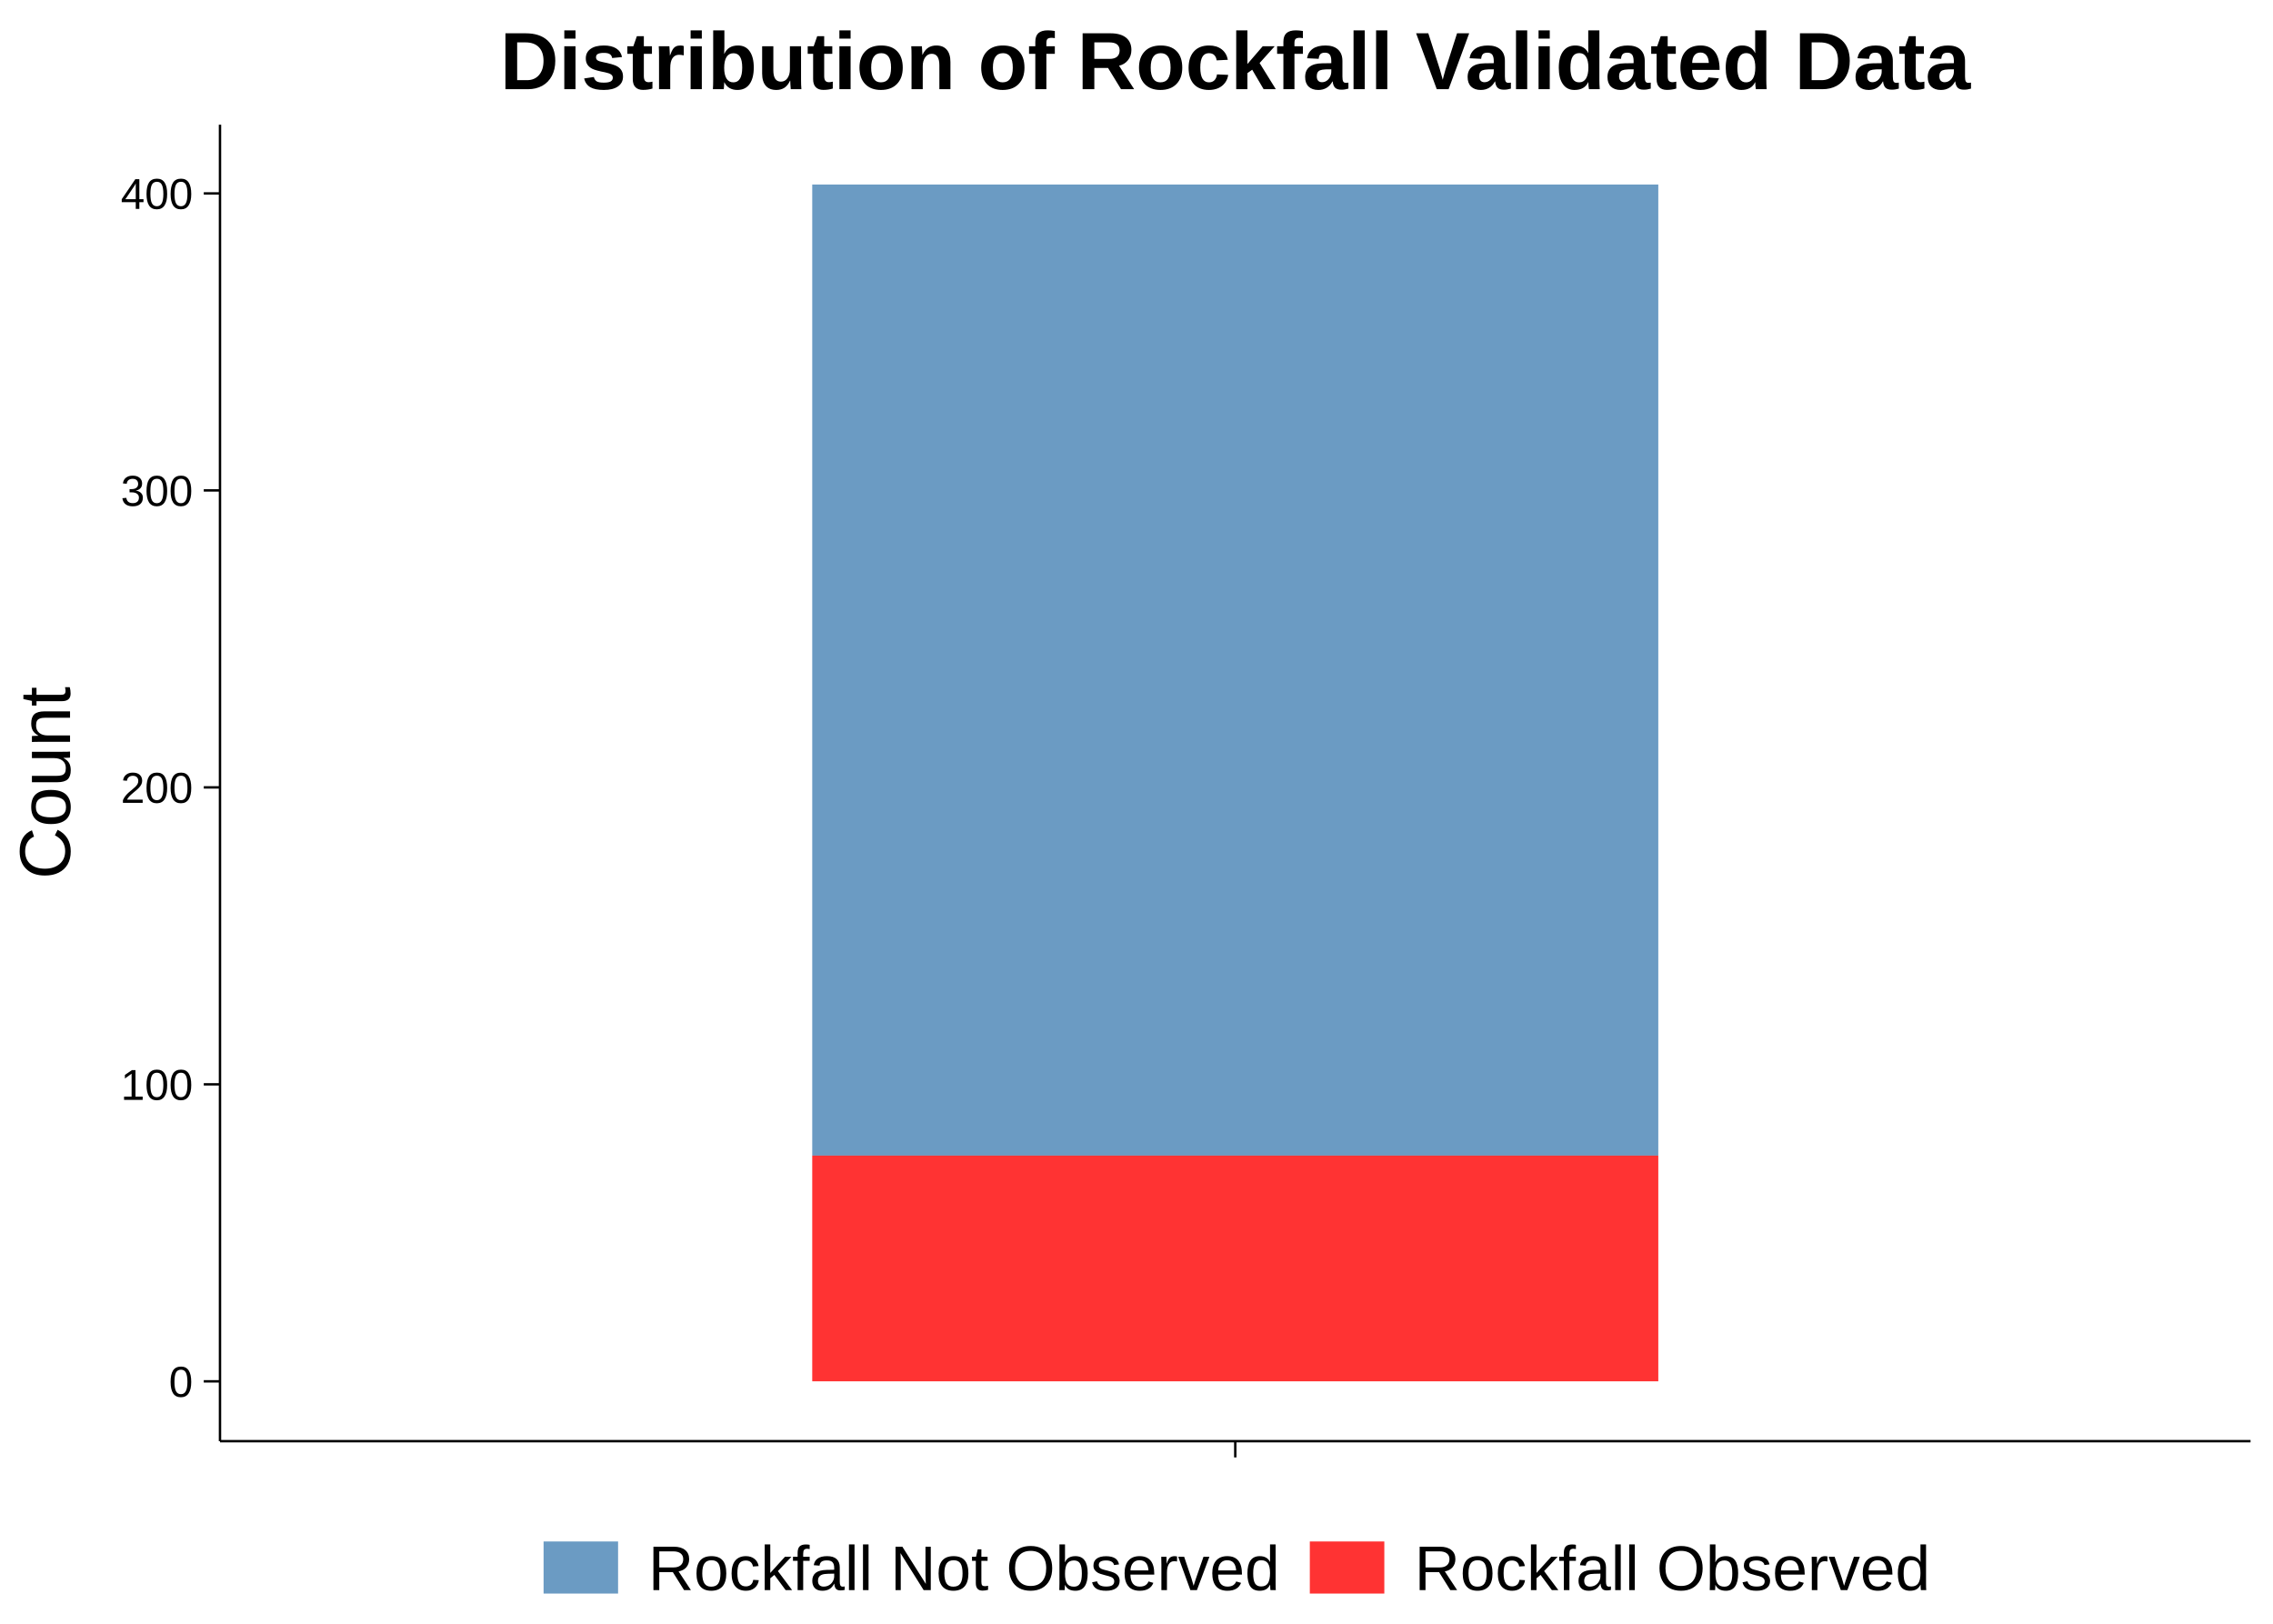
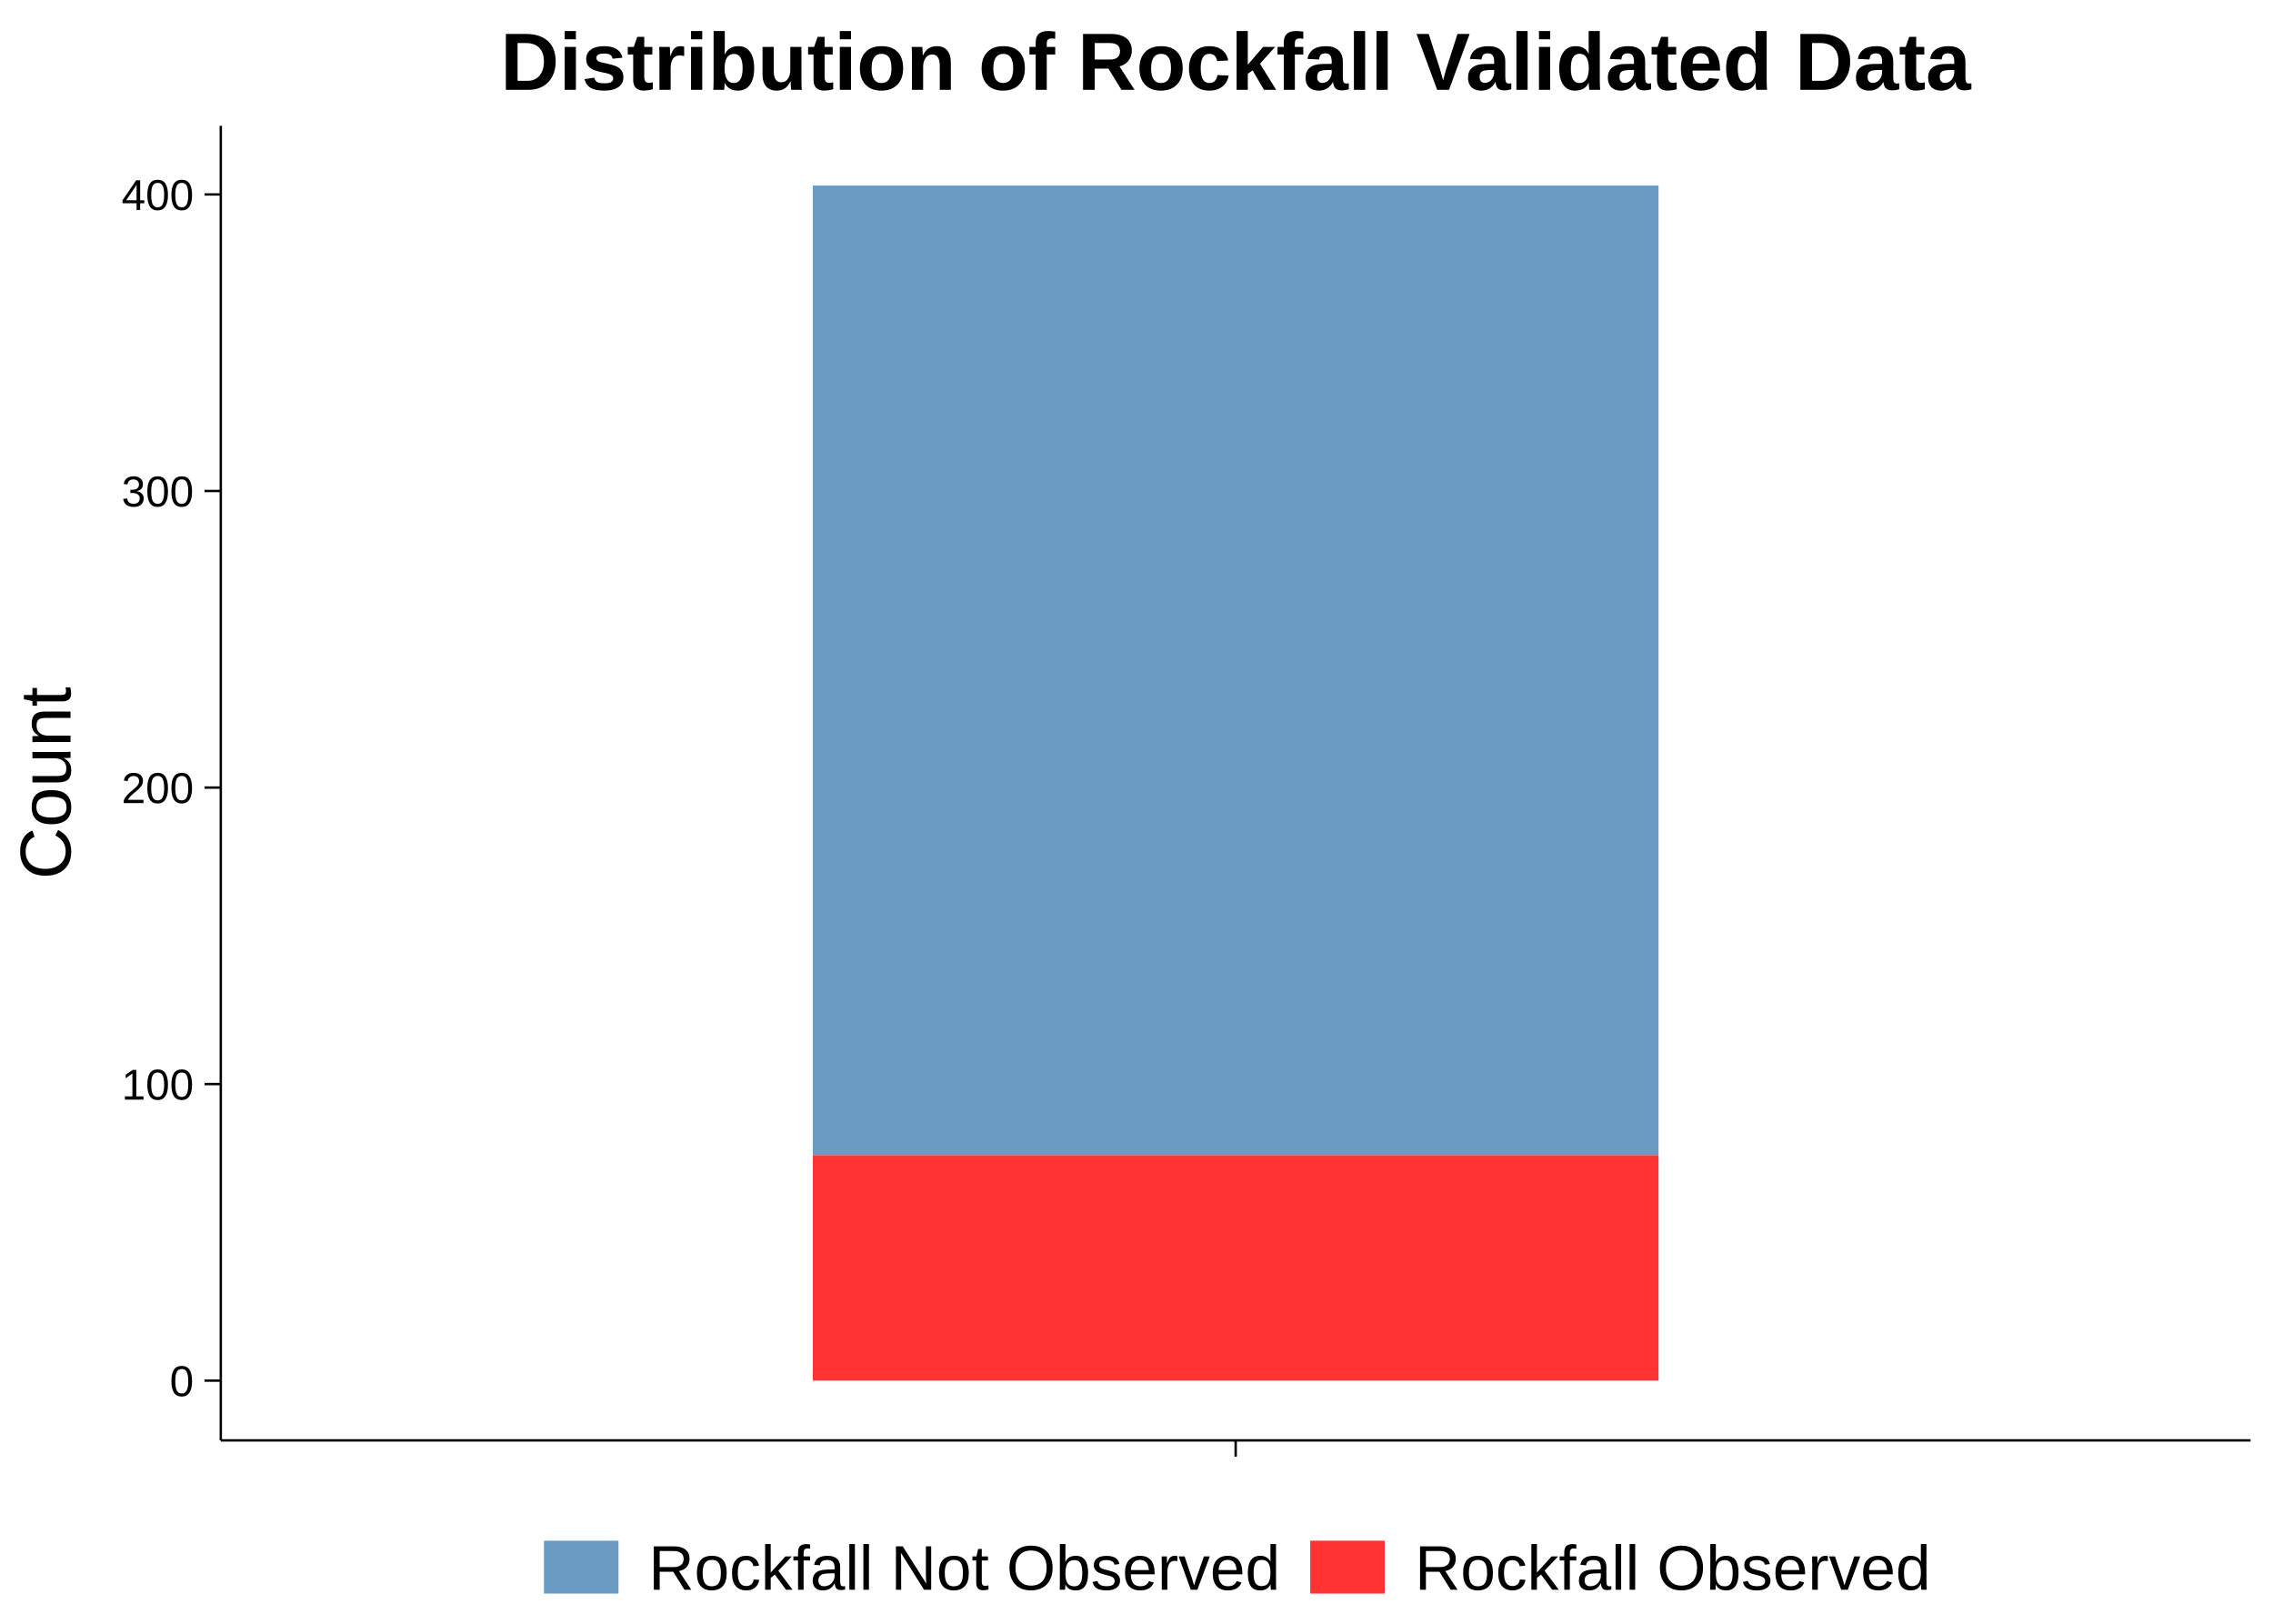
<svg xmlns="http://www.w3.org/2000/svg" class="svglite" width="504.00pt" height="360.00pt" viewBox="0 0 504.00 360.00">
  <defs>
    <style type="text/css">
    .svglite line, .svglite polyline, .svglite polygon, .svglite path, .svglite rect, .svglite circle {
      fill: none;
      stroke: #000000;
      stroke-linecap: round;
      stroke-linejoin: round;
      stroke-miterlimit: 10.00;
    }
    .svglite text {
      white-space: pre;
    }
  </style>
  </defs>
  <rect width="100%" height="100%" style="stroke: none; fill: none;" />
  <defs>
    <clipPath id="cpMC4wMHw1MDQuMDB8MC4wMHwzNjAuMDA=">
      <rect x="0.00" y="0.00" width="504.00" height="360.00" />
    </clipPath>
  </defs>
  <g clip-path="url(#cpMC4wMHw1MDQuMDB8MC4wMHwzNjAuMDA=)">
</g>
  <defs>
-     <clipPath id="cpNDguNzh8NDk5LjAyfDI3LjY0fDMxOS41Mg==">
-       <rect x="48.78" y="27.64" width="450.24" height="291.88" />
+     <clipPath id="cpNDguOTZ8NDk5LjAyfDI3Ljg5fDMxOS4zNQ==">
+       <rect x="48.96" y="27.89" width="450.05" height="291.46" />
    </clipPath>
  </defs>
-   <g clip-path="url(#cpNDguNzh8NDk5LjAyfDI3LjY0fDMxOS41Mg==)">
-     <rect x="180.10" y="40.91" width="187.60" height="215.31" style="stroke-width: 1.07; stroke: none; stroke-linecap: butt; stroke-linejoin: miter; fill: #4682B4; fill-opacity: 0.80;" />
-     <rect x="180.10" y="256.21" width="187.60" height="50.04" style="stroke-width: 1.07; stroke: none; stroke-linecap: butt; stroke-linejoin: miter; fill: #FF0000; fill-opacity: 0.80;" />
+   <g clip-path="url(#cpNDguOTZ8NDk5LjAyfDI3Ljg5fDMxOS4zNQ==)">
+     <rect x="180.23" y="41.14" width="187.52" height="214.99" style="stroke-width: 1.07; stroke: none; stroke-linecap: butt; stroke-linejoin: miter; fill: #4682B4; fill-opacity: 0.80;" />
+     <rect x="180.23" y="256.13" width="187.52" height="49.97" style="stroke-width: 1.07; stroke: none; stroke-linecap: butt; stroke-linejoin: miter; fill: #FF0000; fill-opacity: 0.80;" />
  </g>
  <g clip-path="url(#cpMC4wMHw1MDQuMDB8MC4wMHwzNjAuMDA=)">
-     <polyline points="48.78,319.52 48.78,27.64 " style="stroke-width: 0.53; stroke-linecap: butt;" />
-     <text x="42.79" y="309.69" text-anchor="end" style="font-size: 9.60px; font-family: &quot;Arial&quot;;" textLength="5.34px" lengthAdjust="spacingAndGlyphs">0</text>
-     <text x="42.79" y="243.85" text-anchor="end" style="font-size: 9.60px; font-family: &quot;Arial&quot;;" textLength="16.01px" lengthAdjust="spacingAndGlyphs">100</text>
-     <text x="42.79" y="178.00" text-anchor="end" style="font-size: 9.60px; font-family: &quot;Arial&quot;;" textLength="16.01px" lengthAdjust="spacingAndGlyphs">200</text>
-     <text x="42.79" y="112.16" text-anchor="end" style="font-size: 9.60px; font-family: &quot;Arial&quot;;" textLength="16.01px" lengthAdjust="spacingAndGlyphs">300</text>
-     <text x="42.79" y="46.32" text-anchor="end" style="font-size: 9.60px; font-family: &quot;Arial&quot;;" textLength="16.01px" lengthAdjust="spacingAndGlyphs">400</text>
-     <polyline points="45.18,306.26 48.78,306.26 " style="stroke-width: 0.53; stroke-linecap: butt;" />
-     <polyline points="45.18,240.41 48.78,240.41 " style="stroke-width: 0.53; stroke-linecap: butt;" />
-     <polyline points="45.18,174.57 48.78,174.57 " style="stroke-width: 0.53; stroke-linecap: butt;" />
-     <polyline points="45.18,108.73 48.78,108.73 " style="stroke-width: 0.53; stroke-linecap: butt;" />
-     <polyline points="45.18,42.88 48.78,42.88 " style="stroke-width: 0.53; stroke-linecap: butt;" />
-     <polyline points="48.78,319.52 499.02,319.52 " style="stroke-width: 0.53; stroke-linecap: butt;" />
-     <polyline points="273.90,323.12 273.90,319.52 " style="stroke-width: 0.53; stroke-linecap: butt;" />
-     <text transform="translate(15.53,173.58) rotate(-90)" text-anchor="middle" style="font-size: 16.00px; font-family: &quot;Arial&quot;;" textLength="42.70px" lengthAdjust="spacingAndGlyphs">Count</text>
-     <rect x="113.84" y="335.08" width="320.11" height="24.92" style="stroke-width: 0.00; stroke: none;" />
-     <rect x="120.53" y="341.76" width="16.52" height="11.55" style="stroke-width: 1.07; stroke: none; stroke-linecap: butt; stroke-linejoin: miter; fill: #4682B4; fill-opacity: 0.80;" />
-     <rect x="290.43" y="341.76" width="16.52" height="11.55" style="stroke-width: 1.07; stroke: none; stroke-linecap: butt; stroke-linejoin: miter; fill: #FF0000; fill-opacity: 0.80;" />
-     <text x="143.73" y="352.55" style="font-size: 14.00px; font-family: &quot;Arial&quot;;" textLength="140.01px" lengthAdjust="spacingAndGlyphs">Rockfall Not Observed</text>
-     <text x="313.63" y="352.55" style="font-size: 14.00px; font-family: &quot;Arial&quot;;" textLength="114.34px" lengthAdjust="spacingAndGlyphs">Rockfall Observed</text>
-     <text x="273.90" y="19.77" text-anchor="middle" style="font-size: 18.00px; font-weight: bold; font-family: &quot;Arial&quot;;" textLength="326.06px" lengthAdjust="spacingAndGlyphs">Distribution of Rockfall Validated Data</text>
+     <polyline points="48.96,319.35 48.96,27.89 " style="stroke-width: 0.53; stroke-linecap: butt;" />
+     <text x="42.97" y="309.54" text-anchor="end" style="font-size: 9.60px; font-family: &quot;Arial&quot;;" textLength="5.34px" lengthAdjust="spacingAndGlyphs">0</text>
+     <text x="42.97" y="243.80" text-anchor="end" style="font-size: 9.60px; font-family: &quot;Arial&quot;;" textLength="16.01px" lengthAdjust="spacingAndGlyphs">100</text>
+     <text x="42.97" y="178.05" text-anchor="end" style="font-size: 9.60px; font-family: &quot;Arial&quot;;" textLength="16.01px" lengthAdjust="spacingAndGlyphs">200</text>
+     <text x="42.97" y="112.30" text-anchor="end" style="font-size: 9.60px; font-family: &quot;Arial&quot;;" textLength="16.01px" lengthAdjust="spacingAndGlyphs">300</text>
+     <text x="42.97" y="46.56" text-anchor="end" style="font-size: 9.60px; font-family: &quot;Arial&quot;;" textLength="16.01px" lengthAdjust="spacingAndGlyphs">400</text>
+     <polyline points="45.36,306.10 48.96,306.10 " style="stroke-width: 0.53; stroke-linecap: butt;" />
+     <polyline points="45.36,240.35 48.96,240.35 " style="stroke-width: 0.53; stroke-linecap: butt;" />
+     <polyline points="45.36,174.61 48.96,174.61 " style="stroke-width: 0.53; stroke-linecap: butt;" />
+     <polyline points="45.36,108.86 48.96,108.86 " style="stroke-width: 0.53; stroke-linecap: butt;" />
+     <polyline points="45.36,43.11 48.96,43.11 " style="stroke-width: 0.53; stroke-linecap: butt;" />
+     <polyline points="48.96,319.35 499.02,319.35 " style="stroke-width: 0.53; stroke-linecap: butt;" />
+     <polyline points="273.99,322.95 273.99,319.35 " style="stroke-width: 0.53; stroke-linecap: butt;" />
+     <text transform="translate(15.64,173.62) rotate(-90)" text-anchor="middle" style="font-size: 16.00px; font-family: &quot;Arial&quot;;" textLength="42.70px" lengthAdjust="spacingAndGlyphs">Count</text>
+     <rect x="113.93" y="334.90" width="320.12" height="25.10" style="stroke-width: 0.00; stroke: none;" />
+     <rect x="120.62" y="341.59" width="16.52" height="11.72" style="stroke-width: 1.07; stroke: none; stroke-linecap: butt; stroke-linejoin: miter; fill: #4682B4; fill-opacity: 0.80;" />
+     <rect x="290.52" y="341.59" width="16.52" height="11.72" style="stroke-width: 1.07; stroke: none; stroke-linecap: butt; stroke-linejoin: miter; fill: #FF0000; fill-opacity: 0.80;" />
+     <text x="143.82" y="352.47" style="font-size: 14.00px; font-family: &quot;Arial&quot;;" textLength="140.02px" lengthAdjust="spacingAndGlyphs">Rockfall Not Observed</text>
+     <text x="313.72" y="352.47" style="font-size: 14.00px; font-family: &quot;Arial&quot;;" textLength="114.35px" lengthAdjust="spacingAndGlyphs">Rockfall Observed</text>
+     <text x="273.99" y="19.92" text-anchor="middle" style="font-size: 18.00px; font-weight: bold; font-family: &quot;Arial&quot;;" textLength="327.05px" lengthAdjust="spacingAndGlyphs">Distribution of Rockfall Validated Data</text>
  </g>
</svg>
